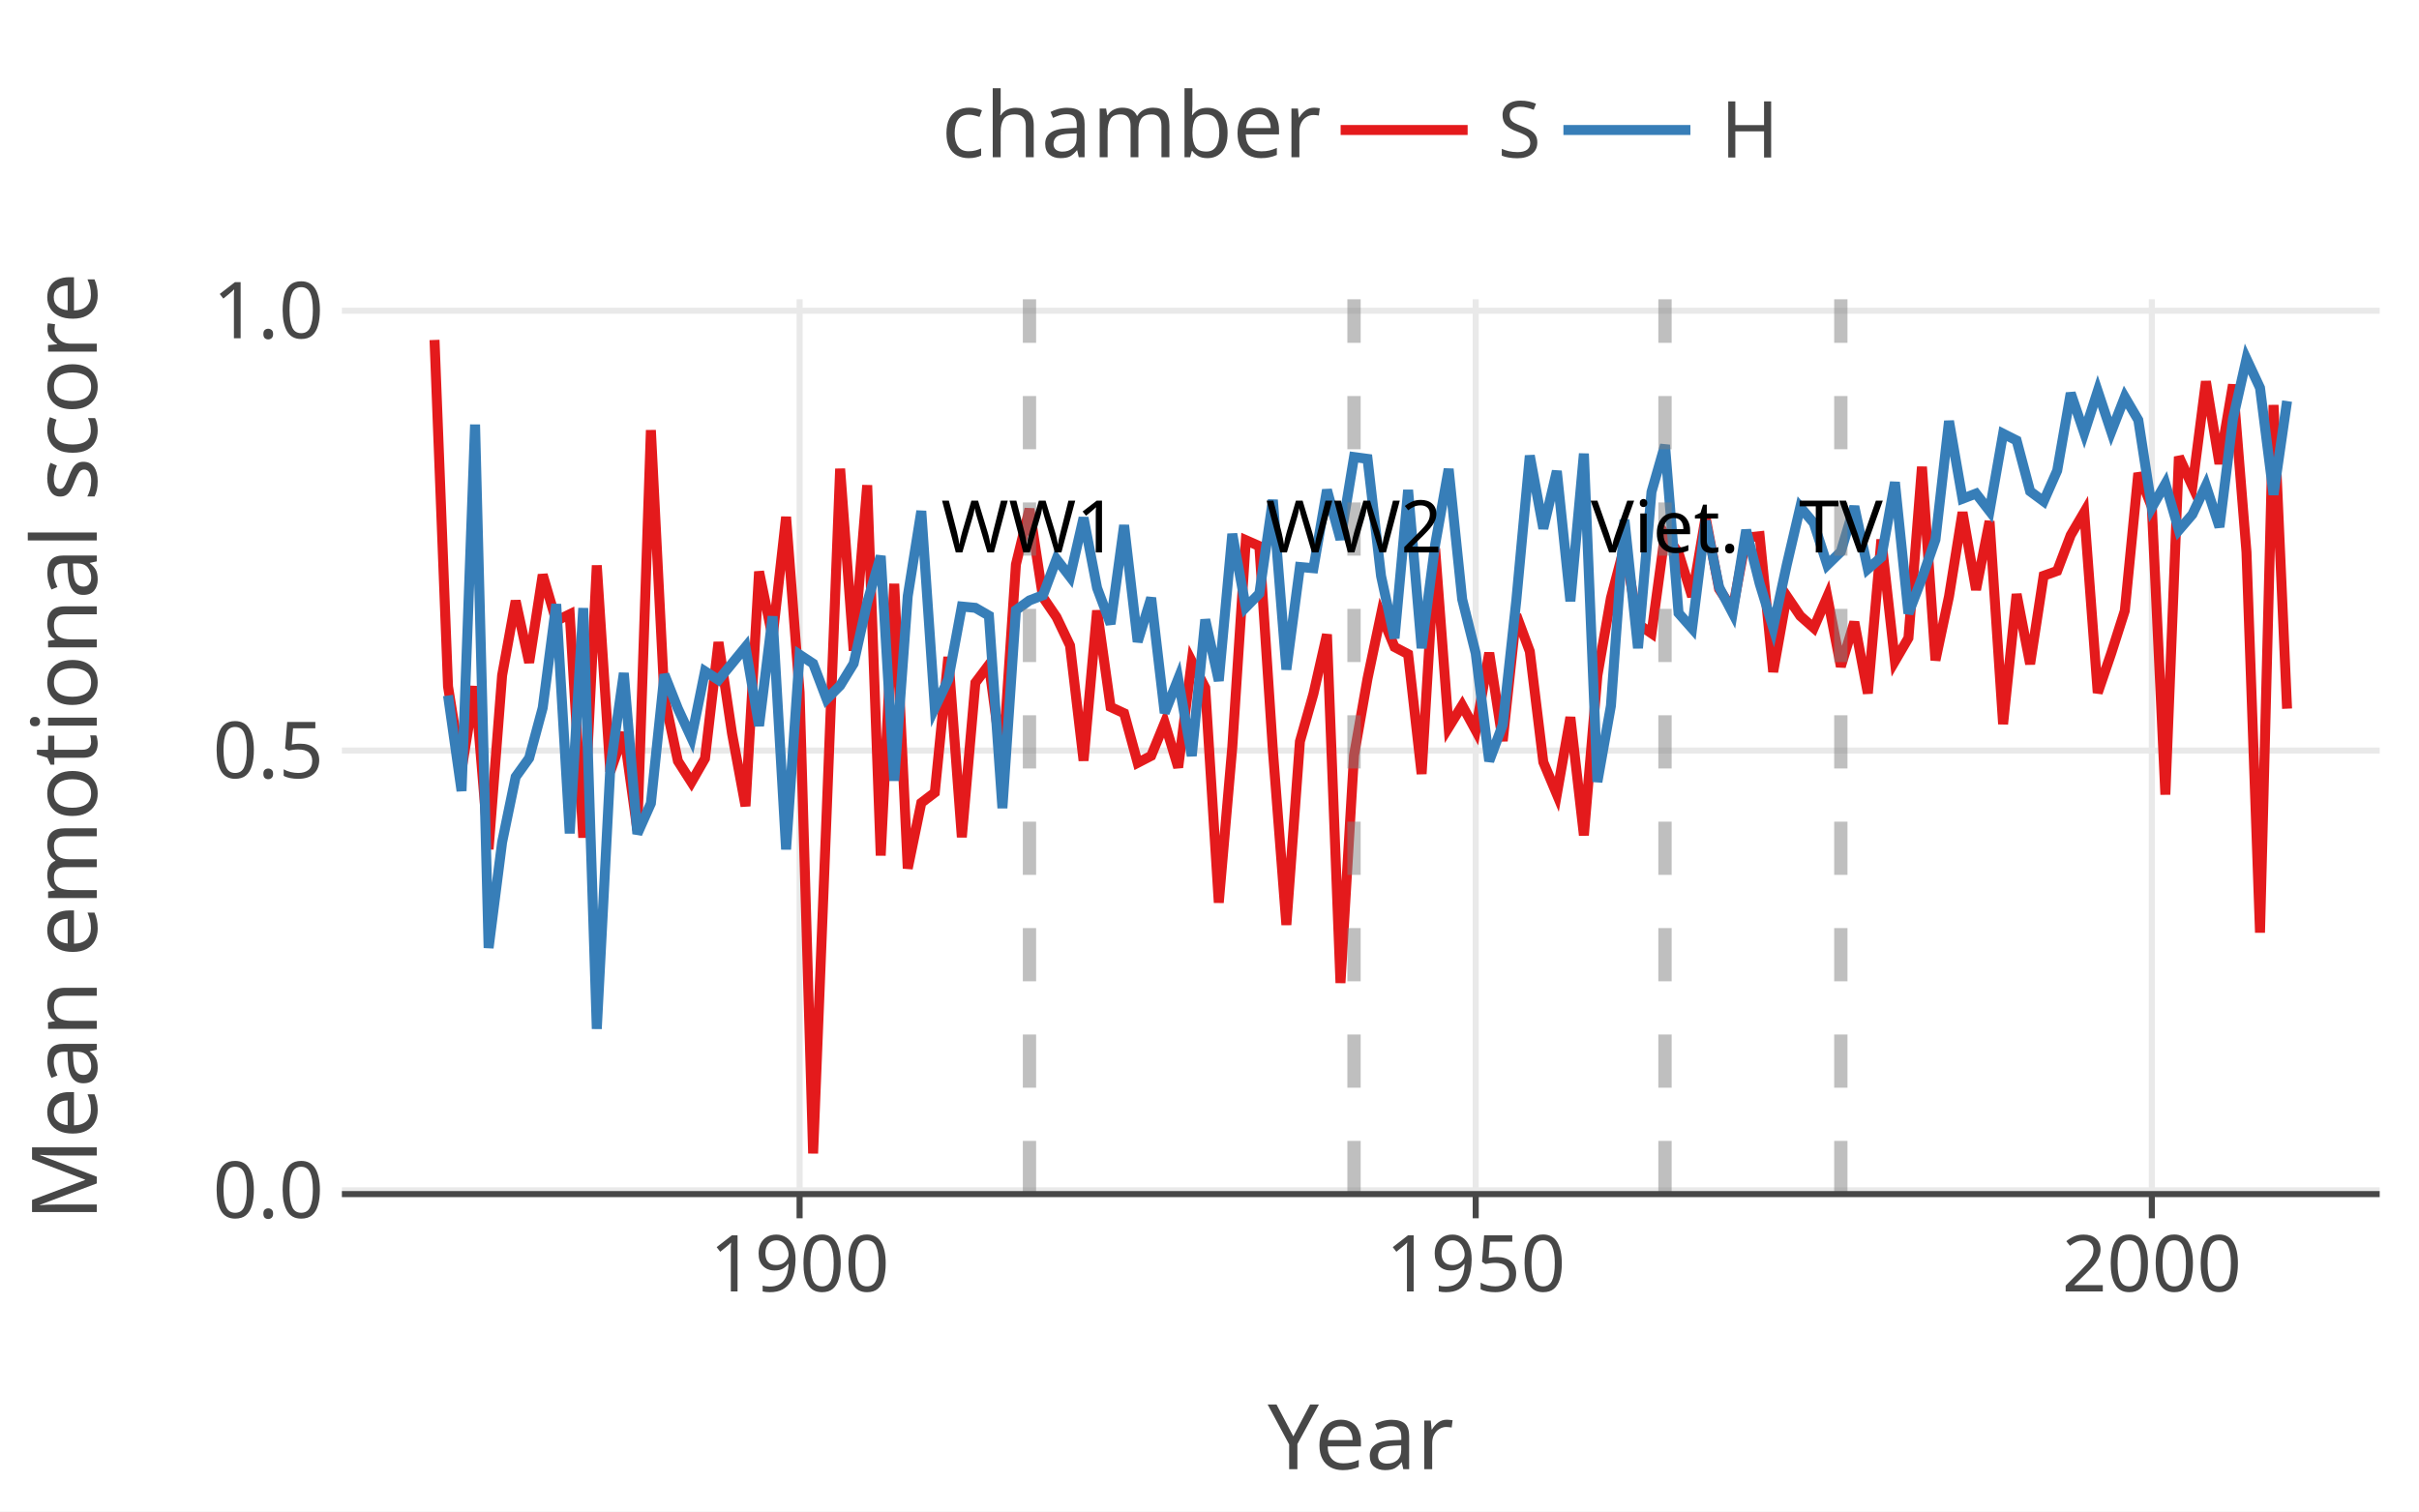
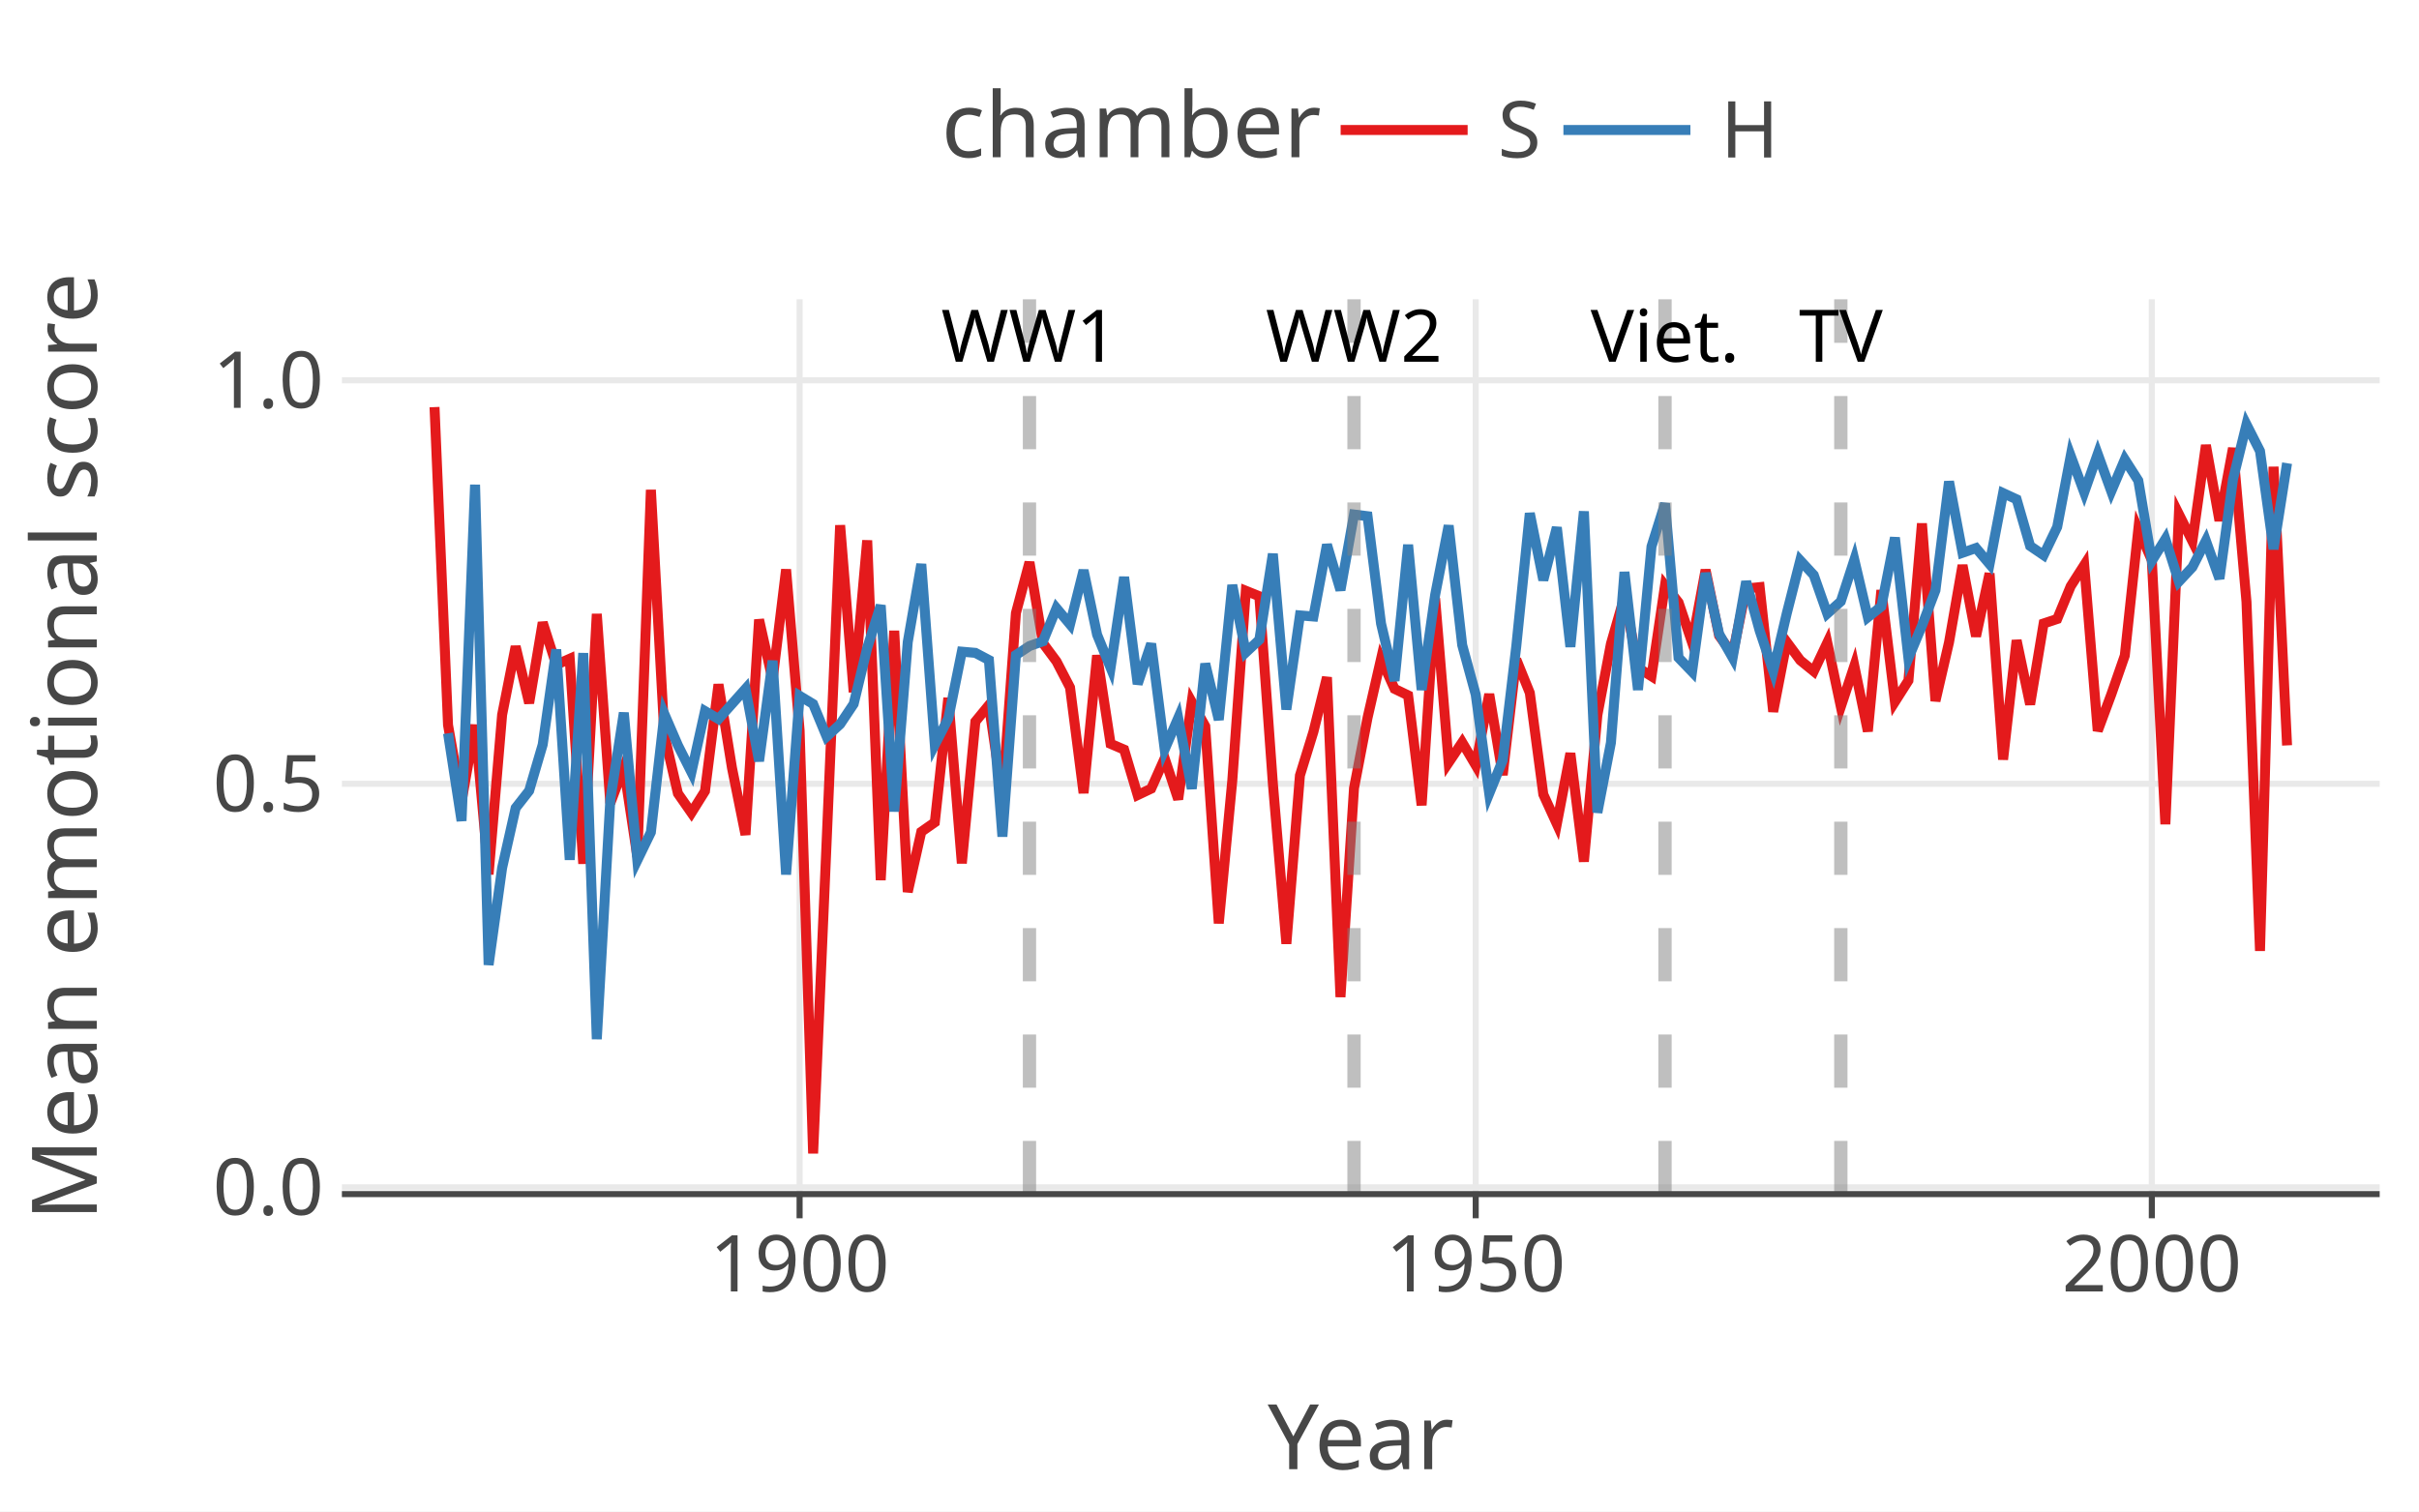
<svg xmlns="http://www.w3.org/2000/svg" display="block" class="plt-container" width="400.0" height="250.0">
  <style type="text/css">
  .plt-container {
   font-family: Lucida Grande, sans-serif;
   user-select: none;
   -webkit-user-select: none;
   -moz-user-select: none;
   -ms-user-select: none;
}
text {
   text-rendering: optimizeLegibility;
}
- #pBb8kV6 .plot-title {
+ #pdCtCiq .plot-title {
   fill: #474747;
   font-family: Lucida Grande, sans-serif;
   font-size: 16.0px;
   font-weight: normal;
   font-style: normal;   
}
- #pBb8kV6 .plot-subtitle {
+ #pdCtCiq .plot-subtitle {
   fill: #474747;
   font-family: Lucida Grande, sans-serif;
   font-size: 15.0px;
   font-weight: normal;
   font-style: normal;   
}
- #pBb8kV6 .plot-caption {
-    fill: #474747;
-    font-family: Lucida Grande, sans-serif;
-    font-size: 13.0px;
-    font-weight: normal;
-    font-style: normal;   
- }
- #pBb8kV6 .legend-title {
+ #pdCtCiq .plot-caption {
+    fill: #474747;
+    font-family: Lucida Grande, sans-serif;
+    font-size: 13.0px;
+    font-weight: normal;
+    font-style: normal;   
+ }
+ #pdCtCiq .legend-title {
   fill: #474747;
   font-family: Lucida Grande, sans-serif;
   font-size: 15.0px;
   font-weight: normal;
   font-style: normal;   
}
- #pBb8kV6 .legend-item {
-    fill: #474747;
-    font-family: Lucida Grande, sans-serif;
-    font-size: 13.0px;
-    font-weight: normal;
-    font-style: normal;   
- }
- #pBb8kV6 .axis-title-x {
+ #pdCtCiq .legend-item {
+    fill: #474747;
+    font-family: Lucida Grande, sans-serif;
+    font-size: 13.0px;
+    font-weight: normal;
+    font-style: normal;   
+ }
+ #pdCtCiq .axis-title-x {
   fill: #474747;
   font-family: Lucida Grande, sans-serif;
   font-size: 15.0px;
   font-weight: normal;
   font-style: normal;   
}
- #pBb8kV6 .axis-text-x {
-    fill: #474747;
-    font-family: Lucida Grande, sans-serif;
-    font-size: 13.0px;
-    font-weight: normal;
-    font-style: normal;   
- }
- #d0RDeQa .axis-tooltip-text-x {
+ #pdCtCiq .axis-text-x {
+    fill: #474747;
+    font-family: Lucida Grande, sans-serif;
+    font-size: 13.0px;
+    font-weight: normal;
+    font-style: normal;   
+ }
+ #dyPScKR .axis-tooltip-text-x {
   fill: #ffffff;
   font-family: Lucida Grande, sans-serif;
   font-size: 13.0px;
   font-weight: normal;
   font-style: normal;   
}
- #pBb8kV6 .axis-title-y {
+ #pdCtCiq .axis-title-y {
   fill: #474747;
   font-family: Lucida Grande, sans-serif;
   font-size: 15.0px;
   font-weight: normal;
   font-style: normal;   
}
- #pBb8kV6 .axis-text-y {
-    fill: #474747;
-    font-family: Lucida Grande, sans-serif;
-    font-size: 13.0px;
-    font-weight: normal;
-    font-style: normal;   
- }
- #d0RDeQa .axis-tooltip-text-y {
+ #pdCtCiq .axis-text-y {
+    fill: #474747;
+    font-family: Lucida Grande, sans-serif;
+    font-size: 13.0px;
+    font-weight: normal;
+    font-style: normal;   
+ }
+ #dyPScKR .axis-tooltip-text-y {
   fill: #ffffff;
   font-family: Lucida Grande, sans-serif;
   font-size: 13.0px;
   font-weight: normal;
   font-style: normal;   
}
- #pBb8kV6 .facet-strip-text-x {
-    fill: #474747;
-    font-family: Lucida Grande, sans-serif;
-    font-size: 13.0px;
-    font-weight: normal;
-    font-style: normal;   
- }
- #pBb8kV6 .facet-strip-text-y {
-    fill: #474747;
-    font-family: Lucida Grande, sans-serif;
-    font-size: 13.0px;
-    font-weight: normal;
-    font-style: normal;   
- }
- #d0RDeQa .tooltip-text {
-    fill: #474747;
-    font-family: Lucida Grande, sans-serif;
-    font-size: 13.0px;
-    font-weight: normal;
-    font-style: normal;   
- }
- #d0RDeQa .tooltip-title {
+ #pdCtCiq .facet-strip-text-x {
+    fill: #474747;
+    font-family: Lucida Grande, sans-serif;
+    font-size: 13.0px;
+    font-weight: normal;
+    font-style: normal;   
+ }
+ #pdCtCiq .facet-strip-text-y {
+    fill: #474747;
+    font-family: Lucida Grande, sans-serif;
+    font-size: 13.0px;
+    font-weight: normal;
+    font-style: normal;   
+ }
+ #dyPScKR .tooltip-text {
+    fill: #474747;
+    font-family: Lucida Grande, sans-serif;
+    font-size: 13.0px;
+    font-weight: normal;
+    font-style: normal;   
+ }
+ #dyPScKR .tooltip-title {
   fill: #474747;
   font-family: Lucida Grande, sans-serif;
   font-size: 13.0px;
   font-weight: bold;
   font-style: normal;   
}
- #d0RDeQa .tooltip-label {
+ #dyPScKR .tooltip-label {
   fill: #474747;
   font-family: Lucida Grande, sans-serif;
   font-size: 13.0px;
   font-weight: bold;
   font-style: normal;   
}

  </style>
-   <g id="pBb8kV6">
+   <g id="pdCtCiq">
    <path fill-rule="evenodd" fill="rgb(255,255,255)" fill-opacity="1.0" d="M0.0 0.0 L0.0 250.0 L400.0 250.0 L400.0 0.0 Z">
    </path>
    <g transform="translate(29.5 49.5 ) ">
      <g>
        <g transform="translate(27.0347 0.0 ) ">
          <g>
            <line x1="75.686" y1="0.0" x2="75.686" y2="148.0" stroke="rgb(233,233,233)" stroke-opacity="1.0" stroke-width="1.0" fill="none">
            </line>
            <line x1="187.485" y1="0.0" x2="187.485" y2="148.0" stroke="rgb(233,233,233)" stroke-opacity="1.0" stroke-width="1.0" fill="none">
            </line>
            <line x1="299.285" y1="0.0" x2="299.285" y2="148.0" stroke="rgb(233,233,233)" stroke-opacity="1.0" stroke-width="1.0" fill="none">
            </line>
          </g>
        </g>
        <g transform="translate(27.0347 0.0 ) ">
          <g>
-             <line x1="0.0" y1="147.382" x2="336.965" y2="147.382" stroke="rgb(233,233,233)" stroke-opacity="1.0" stroke-width="1.0" fill="none">
-             </line>
-             <line x1="0.0" y1="74.639" x2="336.965" y2="74.639" stroke="rgb(233,233,233)" stroke-opacity="1.0" stroke-width="1.0" fill="none">
-             </line>
-             <line x1="0.0" y1="1.897" x2="336.965" y2="1.897" stroke="rgb(233,233,233)" stroke-opacity="1.0" stroke-width="1.0" fill="none">
+             <line x1="0.0" y1="146.878" x2="336.965" y2="146.878" stroke="rgb(233,233,233)" stroke-opacity="1.0" stroke-width="1.0" fill="none">
+             </line>
+             <line x1="0.0" y1="80.139" x2="336.965" y2="80.139" stroke="rgb(233,233,233)" stroke-opacity="1.0" stroke-width="1.0" fill="none">
+             </line>
+             <line x1="0.0" y1="13.401" x2="336.965" y2="13.401" stroke="rgb(233,233,233)" stroke-opacity="1.0" stroke-width="1.0" fill="none">
            </line>
          </g>
        </g>
      </g>
-       <g clip-path="url(#c7Hlv0E)" clip-bounds-jfx="[rect (27.035, 0.0), (336.965, 148.0)]">
+       <g clip-path="url(#cr7aR07)" clip-bounds-jfx="[rect (27.035, 0.0), (336.965, 148.0)]">
        <g transform="translate(27.0347 0.0 ) ">
          <g>
            <g>
              <g>
-                 <path d="M15.317 6.727 L15.317 6.727 L17.551 64.041 L19.786 77.856 L22.02 64.029 L24.261 90.954 L26.495 62.196 L28.73 49.873 L30.964 60.093 L33.205 45.56 L35.44 53.18 L37.674 52.098 L39.909 89.047 L42.149 44.016 L44.384 78.128 L46.618 71.674 L48.853 87.776 L51.094 21.645 L53.328 65.85 L55.563 76.375 L57.797 79.867 L60.038 75.958 L62.272 56.718 L64.507 71.791 L66.741 83.831 L68.982 45.036 L71.216 55.921 L73.451 35.995 L75.686 65.021 L77.92 141.273 L80.155 85.047 L82.389 28.028 L84.624 58.114 L86.864 30.758 L89.099 92.002 L91.333 47.058 L93.568 94.14 L95.809 83.286 L98.043 81.581 L100.278 59.164 L102.512 88.97 L104.753 63.423 L106.987 60.456 L109.222 77.004 L111.456 43.861 L113.697 34.681 L115.931 49.294 L118.166 52.574 L120.401 57.268 L122.641 76.307 L124.876 51.481 L127.11 67.428 L129.345 68.471 L131.585 76.668 L133.82 75.511 L136.054 70.049 L138.289 77.437 L140.53 59.876 L142.764 64.261 L144.999 99.797 L147.233 74.072 L149.474 39.84 L151.708 40.825 L153.943 74.589 L156.177 103.468 L158.418 73.135 L160.653 65.252 L162.887 55.429 L165.122 113.078 L167.362 75.427 L169.597 62.737 L171.831 52.118 L174.066 57.514 L176.307 58.695 L178.541 78.505 L180.776 41.214 L183.01 70.808 L185.251 67.171 L187.485 71.296 L189.72 58.474 L191.954 73.053 L194.195 52.222 L196.43 58.245 L198.664 76.549 L200.899 81.877 L203.139 69.13 L205.374 88.659 L207.608 62.24 L209.843 49.406 L212.083 40.902 L214.318 53.712 L216.553 55.245 L218.787 38.846 L221.028 41.949 L223.262 49.164 L225.497 36.069 L227.731 47.929 L229.972 51.277 L232.206 39.423 L234.441 39.184 L236.675 61.632 L238.916 49.075 L241.151 52.373 L243.385 54.355 L245.62 49.196 L247.86 60.742 L250.095 53.383 L252.329 65.181 L254.564 39.737 L256.805 59.85 L259.039 56.017 L261.274 27.707 L263.508 59.711 L265.749 49.135 L267.983 35.233 L270.218 48.048 L272.452 36.701 L274.693 70.264 L276.928 48.769 L279.162 60.328 L281.397 45.733 L283.637 44.925 L285.872 39.02 L288.106 35.215 L290.341 65.093 L292.581 58.523 L294.816 51.523 L297.051 28.759 L299.285 34.325 L301.526 81.925 L303.76 26.033 L305.995 30.909 L308.229 13.587 L310.47 27.214 L312.704 14.115 L314.939 41.84 L317.174 104.759 L319.414 17.486 L321.649 67.713 " fill="none" stroke-width="1.65" stroke="rgb(228,26,28)" stroke-opacity="1.0">
+                 <path d="M15.317 17.833 L15.317 17.833 L17.551 70.415 L19.786 83.091 L22.02 70.404 L24.261 95.108 L26.495 68.723 L28.73 57.418 L30.964 66.793 L33.205 53.46 L35.44 60.452 L37.674 59.459 L39.909 93.358 L42.149 52.044 L44.384 83.341 L46.618 77.418 L48.853 92.191 L51.094 31.52 L53.328 72.076 L55.563 81.732 L57.797 84.935 L60.038 81.349 L62.272 63.698 L64.507 77.527 L66.741 88.573 L68.982 52.98 L71.216 62.966 L73.451 44.685 L75.686 71.315 L77.92 141.273 L80.155 89.688 L82.389 37.376 L84.624 64.978 L86.864 39.88 L89.099 96.069 L91.333 54.835 L93.568 98.031 L95.809 88.073 L98.043 86.508 L100.278 65.941 L102.512 93.287 L104.753 69.848 L106.987 67.126 L109.222 82.309 L111.456 51.902 L113.697 43.48 L115.931 56.886 L118.166 59.895 L120.401 64.202 L122.641 81.67 L124.876 58.893 L127.11 73.523 L129.345 74.481 L131.585 82.001 L133.82 80.939 L136.054 75.928 L138.289 82.706 L140.53 66.595 L142.764 70.617 L144.999 103.22 L147.233 79.619 L149.474 48.213 L151.708 49.117 L153.943 80.093 L156.177 106.589 L158.418 78.76 L160.653 71.526 L162.887 62.515 L165.122 115.405 L167.362 80.862 L169.597 69.219 L171.831 59.477 L174.066 64.428 L176.307 65.512 L178.541 83.686 L180.776 49.473 L183.01 76.625 L185.251 73.288 L187.485 77.072 L189.72 65.308 L191.954 78.684 L194.195 59.572 L196.43 65.098 L198.664 81.891 L200.899 86.78 L203.139 75.085 L205.374 93.002 L207.608 68.763 L209.843 56.989 L212.083 49.187 L214.318 60.94 L216.553 62.346 L218.787 47.301 L221.028 50.147 L223.262 56.767 L225.497 44.753 L227.731 55.634 L229.972 58.706 L232.206 47.83 L234.441 47.611 L236.675 68.205 L238.916 56.685 L241.151 59.711 L243.385 61.529 L245.62 56.796 L247.86 67.39 L250.095 60.638 L252.329 71.462 L254.564 48.118 L256.805 66.571 L259.039 63.054 L261.274 37.081 L263.508 66.443 L265.749 56.741 L267.983 43.986 L270.218 55.743 L272.452 45.332 L274.693 76.125 L276.928 56.405 L279.162 67.009 L281.397 53.619 L283.637 52.878 L285.872 47.461 L288.106 43.969 L290.341 71.381 L292.581 65.354 L294.816 58.931 L297.051 38.046 L299.285 43.153 L301.526 86.823 L303.76 35.545 L305.995 40.019 L308.229 24.127 L310.47 36.628 L312.704 24.611 L314.939 50.048 L317.174 107.773 L319.414 27.703 L321.649 73.785 " fill="none" stroke-width="1.65" stroke="rgb(228,26,28)" stroke-opacity="1.0">
                </path>
              </g>
              <g>
-                 <path d="M17.551 65.534 L17.551 65.534 L19.786 81.325 L22.02 20.721 L24.261 107.287 L26.495 89.796 L28.73 78.998 L30.964 75.889 L33.205 67.571 L35.44 50.422 L37.674 88.338 L39.909 51.078 L42.149 120.672 L44.384 77.54 L46.618 61.821 L48.853 88.416 L51.094 83.375 L53.328 62.062 L55.563 67.704 L57.797 72.543 L60.038 61.53 L62.272 62.961 L66.741 57.512 L68.982 70.551 L71.216 52.452 L73.451 90.99 L75.686 58.782 L77.92 60.254 L80.155 66.13 L82.389 63.889 L84.624 60.247 L86.864 50.155 L89.099 42.455 L91.333 79.63 L93.568 49.096 L95.809 35.024 L98.043 67.591 L100.278 62.866 L102.512 50.818 L104.753 51.032 L106.987 52.322 L109.222 84.158 L111.456 51.422 L113.697 49.807 L115.931 48.944 L118.166 42.976 L120.401 45.89 L122.641 36.137 L124.876 47.748 L127.11 53.705 L129.345 37.368 L131.585 56.649 L133.82 49.378 L136.054 68.425 L138.289 62.776 L140.53 75.521 L142.764 52.975 L144.999 63.108 L147.233 38.808 L149.474 50.951 L151.708 48.67 L153.943 33.182 L156.177 61.24 L158.418 44.28 L160.653 44.48 L162.887 31.526 L165.122 39.726 L167.362 26.093 L169.597 26.395 L171.831 45.754 L174.066 56.069 L176.307 31.545 L178.541 57.704 L180.776 40.596 L183.01 28.074 L185.251 49.623 L187.485 58.549 L189.72 76.388 L191.954 70.38 L194.195 49.837 L196.43 25.86 L198.664 37.92 L200.899 28.41 L203.139 49.943 L205.374 25.53 L207.608 79.824 L209.843 67.238 L212.083 36.459 L214.318 57.704 L216.553 31.862 L218.787 24.107 L221.028 51.905 L223.262 54.436 L225.497 36.656 L227.731 47.618 L229.972 51.901 L232.206 38.168 L234.441 47.038 L236.675 54.311 L238.916 43.934 L241.151 34.374 L243.385 37.013 L245.62 43.95 L247.86 41.756 L250.095 34.264 L252.329 44.604 L254.564 42.66 L256.805 30.257 L259.039 51.971 L261.274 46.137 L263.508 39.753 L265.749 20.143 L267.983 32.989 L270.218 32.135 L272.452 35.02 L274.693 22.229 L276.928 23.354 L279.162 31.763 L281.397 33.417 L283.637 28.335 L285.872 15.519 L288.106 22.097 L290.341 15.173 L292.581 21.905 L294.816 16.166 L297.051 19.979 L299.285 34.455 L301.526 30.522 L303.76 38.185 L305.995 35.579 L308.229 30.82 L310.47 37.666 L312.704 19.768 L314.939 9.86 L317.174 14.655 L319.414 32.32 L321.649 16.84 " fill="none" stroke-width="1.65" stroke="rgb(55,126,184)" stroke-opacity="1.0">
+                 <path d="M17.551 71.785 L17.551 71.785 L19.786 86.273 L22.02 30.672 L24.261 110.092 L26.495 94.045 L28.73 84.138 L30.964 81.286 L33.205 73.655 L35.44 57.921 L37.674 92.707 L39.909 58.523 L42.149 122.372 L44.384 82.801 L46.618 68.379 L48.853 92.779 L51.094 88.154 L53.328 68.6 L55.563 73.777 L57.797 78.216 L60.038 68.112 L62.272 69.425 L66.741 64.425 L68.982 76.389 L71.216 59.783 L73.451 95.14 L75.686 65.591 L77.92 66.942 L80.155 72.332 L82.389 70.276 L84.624 66.935 L86.864 57.676 L89.099 50.612 L91.333 84.718 L93.568 56.705 L95.809 43.794 L98.043 73.673 L100.278 69.337 L102.512 58.285 L104.753 58.481 L106.987 59.665 L109.222 88.873 L111.456 58.838 L113.697 57.357 L115.931 56.565 L118.166 51.09 L120.401 53.763 L122.641 44.815 L124.876 55.467 L127.11 60.933 L129.345 45.945 L131.585 63.634 L133.82 56.963 L136.054 74.438 L138.289 69.255 L140.53 80.948 L142.764 60.263 L144.999 69.559 L147.233 47.266 L149.474 58.407 L151.708 56.314 L153.943 42.104 L156.177 67.846 L158.418 52.286 L160.653 52.469 L162.887 40.585 L165.122 48.108 L167.362 35.6 L169.597 35.877 L171.831 53.638 L174.066 63.102 L176.307 40.602 L178.541 64.602 L180.776 48.906 L183.01 37.418 L185.251 57.188 L187.485 65.377 L189.72 81.744 L191.954 76.231 L194.195 57.384 L196.43 35.387 L198.664 46.451 L200.899 37.726 L203.139 57.481 L205.374 35.083 L207.608 84.896 L209.843 73.349 L212.083 45.111 L214.318 64.602 L216.553 40.893 L218.787 33.778 L221.028 59.281 L223.262 61.604 L225.497 45.291 L227.731 55.349 L229.972 59.278 L232.206 46.678 L234.441 54.817 L236.675 61.489 L238.916 51.969 L241.151 43.197 L243.385 45.618 L245.62 51.983 L247.86 49.971 L250.095 43.096 L252.329 52.583 L254.564 50.8 L256.805 39.42 L259.039 59.343 L261.274 53.99 L263.508 48.132 L265.749 30.142 L267.983 41.927 L270.218 41.144 L272.452 43.79 L274.693 32.055 L276.928 33.087 L279.162 40.802 L281.397 42.32 L283.637 37.657 L285.872 25.899 L288.106 31.934 L290.341 25.581 L292.581 31.758 L294.816 26.492 L297.051 29.991 L299.285 43.272 L301.526 39.664 L303.76 46.694 L305.995 44.303 L308.229 39.937 L310.47 46.218 L312.704 29.797 L314.939 20.708 L317.174 25.106 L319.414 41.313 L321.649 27.111 " fill="none" stroke-width="1.65" stroke="rgb(55,126,184)" stroke-opacity="1.0">
                </path>
              </g>
            </g>
            <g>
              <line x1="113.697" y1="148.0" x2="113.697" y2="-2.842170943040401E-14" stroke="rgb(128,128,128)" stroke-opacity="0.5" fill="none" stroke-width="2.2" stroke-dasharray="8.8,8.8">
              </line>
            </g>
            <g>
-               <g transform="rotate(0.0 113.697 38.26802 ) ">
-                 <g transform="translate(113.697 41.86802 ) ">
+               <g transform="rotate(0.0 113.697 6.727273 ) ">
+                 <g transform="translate(113.697 10.32727 ) ">
                  <text style="fill:#000000;font-size:12.0px;font-family:sans-serif;" fill-opacity="1.0" y="0.0" text-anchor="middle">
                    <tspan>WW1</tspan>
                  </text>
                </g>
              </g>
            </g>
            <g>
              <line x1="167.362" y1="148.0" x2="167.362" y2="-2.842170943040401E-14" stroke="rgb(128,128,128)" stroke-opacity="0.5" fill="none" stroke-width="2.2" stroke-dasharray="8.8,8.8">
              </line>
            </g>
            <g>
-               <g transform="rotate(0.0 167.3623 38.26802 ) ">
-                 <g transform="translate(167.3623 41.86802 ) ">
+               <g transform="rotate(0.0 167.3623 6.727273 ) ">
+                 <g transform="translate(167.3623 10.32727 ) ">
                  <text style="fill:#000000;font-size:12.0px;font-family:sans-serif;" fill-opacity="1.0" y="0.0" text-anchor="middle">
                    <tspan>WW2</tspan>
                  </text>
                </g>
              </g>
            </g>
            <g>
              <line x1="218.787" y1="148.0" x2="218.787" y2="-2.842170943040401E-14" stroke="rgb(128,128,128)" stroke-opacity="0.5" fill="none" stroke-width="2.2" stroke-dasharray="8.8,8.8">
              </line>
            </g>
            <g>
-               <g transform="rotate(0.0 218.787 38.26802 ) ">
-                 <g transform="translate(218.787 41.86802 ) ">
+               <g transform="rotate(0.0 218.787 6.727273 ) ">
+                 <g transform="translate(218.787 10.32727 ) ">
                  <text style="fill:#000000;font-size:12.0px;font-family:sans-serif;" fill-opacity="1.0" y="0.0" text-anchor="middle">
                    <tspan>Viet.</tspan>
                  </text>
                </g>
              </g>
            </g>
            <g>
              <line x1="247.86" y1="148.0" x2="247.86" y2="-2.842170943040401E-14" stroke="rgb(128,128,128)" stroke-opacity="0.5" fill="none" stroke-width="2.2" stroke-dasharray="8.8,8.8">
              </line>
            </g>
            <g>
-               <g transform="rotate(0.0 247.8604 38.26802 ) ">
-                 <g transform="translate(247.8604 41.86802 ) ">
+               <g transform="rotate(0.0 247.8604 6.727273 ) ">
+                 <g transform="translate(247.8604 10.32727 ) ">
                  <text style="fill:#000000;font-size:12.0px;font-family:sans-serif;" fill-opacity="1.0" y="0.0" text-anchor="middle">
                    <tspan>TV</tspan>
                  </text>
                </g>
              </g>
            </g>
          </g>
        </g>
        <defs>
-           <clipPath id="cdHEpiT">
-             <rect x="27.035" y="0.0" width="336.965" height="148.0">
-             </rect>
-           </clipPath>
-         </defs>
-         <defs>
-           <clipPath id="cL5z6ig">
-             <rect x="27.035" y="0.0" width="336.965" height="148.0">
-             </rect>
-           </clipPath>
-         </defs>
-         <defs>
-           <clipPath id="cMBbTGt">
-             <rect x="27.035" y="0.0" width="336.965" height="148.0">
-             </rect>
-           </clipPath>
-         </defs>
-         <defs>
-           <clipPath id="cPYl8oQ">
-             <rect x="27.035" y="0.0" width="336.965" height="148.0">
-             </rect>
-           </clipPath>
-         </defs>
-         <defs>
-           <clipPath id="cSbFcCJ">
-             <rect x="27.035" y="0.0" width="336.965" height="148.0">
-             </rect>
-           </clipPath>
-         </defs>
-         <defs>
-           <clipPath id="c2BsFet">
-             <rect x="27.035" y="0.0" width="336.965" height="148.0">
-             </rect>
-           </clipPath>
-         </defs>
-         <defs>
-           <clipPath id="clMPLT5">
-             <rect x="27.035" y="0.0" width="336.965" height="148.0">
-             </rect>
-           </clipPath>
-         </defs>
-         <defs>
-           <clipPath id="cpbeHzU">
-             <rect x="27.035" y="0.0" width="336.965" height="148.0">
-             </rect>
-           </clipPath>
-         </defs>
-         <defs>
-           <clipPath id="c7Hlv0E">
+           <clipPath id="cMO733V">
+             <rect x="27.035" y="0.0" width="336.965" height="148.0">
+             </rect>
+           </clipPath>
+         </defs>
+         <defs>
+           <clipPath id="cQqGZIu">
+             <rect x="27.035" y="0.0" width="336.965" height="148.0">
+             </rect>
+           </clipPath>
+         </defs>
+         <defs>
+           <clipPath id="c64rJJC">
+             <rect x="27.035" y="0.0" width="336.965" height="148.0">
+             </rect>
+           </clipPath>
+         </defs>
+         <defs>
+           <clipPath id="c6wu3LS">
+             <rect x="27.035" y="0.0" width="336.965" height="148.0">
+             </rect>
+           </clipPath>
+         </defs>
+         <defs>
+           <clipPath id="cXJzhwV">
+             <rect x="27.035" y="0.0" width="336.965" height="148.0">
+             </rect>
+           </clipPath>
+         </defs>
+         <defs>
+           <clipPath id="cpG8iuZ">
+             <rect x="27.035" y="0.0" width="336.965" height="148.0">
+             </rect>
+           </clipPath>
+         </defs>
+         <defs>
+           <clipPath id="cWDjhHl">
+             <rect x="27.035" y="0.0" width="336.965" height="148.0">
+             </rect>
+           </clipPath>
+         </defs>
+         <defs>
+           <clipPath id="cTu60YK">
+             <rect x="27.035" y="0.0" width="336.965" height="148.0">
+             </rect>
+           </clipPath>
+         </defs>
+         <defs>
+           <clipPath id="cr7aR07">
            <rect x="27.035" y="0.0" width="336.965" height="148.0">
            </rect>
          </clipPath>
        </defs>
      </g>
      <g>
        <g transform="translate(27.0347 148.0 ) ">
          <g transform="translate(75.68554 0.0 ) ">
            <line stroke-width="1.0" stroke="rgb(71,71,71)" stroke-opacity="1.0" x2="0.0" y2="4.0">
            </line>
            <g transform="translate(0.0 7.0 ) ">
              <text class="axis-text-x" text-anchor="middle" dy="0.7em">
                <tspan>1900</tspan>
              </text>
            </g>
          </g>
          <g transform="translate(187.4853 0.0 ) ">
            <line stroke-width="1.0" stroke="rgb(71,71,71)" stroke-opacity="1.0" x2="0.0" y2="4.0">
            </line>
            <g transform="translate(0.0 7.0 ) ">
              <text class="axis-text-x" text-anchor="middle" dy="0.7em">
                <tspan>1950</tspan>
              </text>
            </g>
          </g>
          <g transform="translate(299.2851 0.0 ) ">
            <line stroke-width="1.0" stroke="rgb(71,71,71)" stroke-opacity="1.0" x2="0.0" y2="4.0">
            </line>
            <g transform="translate(0.0 7.0 ) ">
              <text class="axis-text-x" text-anchor="middle" dy="0.7em">
                <tspan>2000</tspan>
              </text>
            </g>
          </g>
          <line x1="0.0" y1="0.0" x2="336.965" y2="0.0" stroke-width="1.0" stroke="rgb(71,71,71)" stroke-opacity="1.0">
          </line>
        </g>
        <g transform="translate(27.0347 0.0 ) ">
-           <g transform="translate(0.0 147.382 ) ">
+           <g transform="translate(0.0 146.8777 ) ">
            <g transform="translate(-3.0 0.0 ) ">
              <text class="axis-text-y" text-anchor="end" dy="0.35em">
                <tspan>0.0</tspan>
              </text>
            </g>
          </g>
-           <g transform="translate(0.0 74.63934 ) ">
+           <g transform="translate(0.0 80.1394 ) ">
            <g transform="translate(-3.0 0.0 ) ">
              <text class="axis-text-y" text-anchor="end" dy="0.35em">
                <tspan>0.5</tspan>
              </text>
            </g>
          </g>
-           <g transform="translate(0.0 1.896707 ) ">
+           <g transform="translate(0.0 13.4011 ) ">
            <g transform="translate(-3.0 0.0 ) ">
              <text class="axis-text-y" text-anchor="end" dy="0.35em">
                <tspan>1.0</tspan>
              </text>
            </g>
          </g>
        </g>
      </g>
    </g>
    <g transform="translate(16.0 123.5 ) rotate(-90.0 ) ">
      <text class="axis-title-y" y="0.0" text-anchor="middle">
        <tspan>Mean emotional score</tspan>
      </text>
    </g>
    <g transform="translate(225.0174 243.0 ) ">
      <text class="axis-title-x" y="0.0" text-anchor="middle">
        <tspan>Year</tspan>
      </text>
    </g>
    <g transform="translate(145.6745 0.0 ) ">
      <rect x="5.0" y="5.0" height="33.0" width="148.686" stroke="rgb(71,71,71)" stroke-opacity="1.0" stroke-width="0.0" fill="rgb(255,255,255)" fill-opacity="1.0">
      </rect>
      <g transform="translate(10.0 10.0 ) ">
        <g transform="translate(0.0 16.0 ) ">
          <text class="legend-title" y="0.0">
            <tspan>chamber</tspan>
          </text>
        </g>
        <g transform="translate(65.01 0.0 ) ">
          <g transform="">
            <g>
              <rect x="0.0" y="0.0" height="23.0" width="23.0" stroke-width="0.0" fill="rgb(255,255,255)" fill-opacity="1.0">
              </rect>
              <g transform="translate(1.0 1.0 ) ">
                <g>
                  <line x1="0.0" y1="10.5" x2="21.0" y2="10.5" stroke="rgb(228,26,28)" stroke-opacity="1.0" fill="rgb(255,255,255)" fill-opacity="1.0" stroke-width="1.65">
                  </line>
                </g>
              </g>
              <rect x="0.0" y="0.0" height="23.0" width="23.0" stroke="rgb(255,255,255)" stroke-opacity="1.0" stroke-width="1.0" fill-opacity="0.0">
              </rect>
            </g>
            <g transform="translate(26.9903 16.05 ) ">
              <text class="legend-item" y="0.0">
                <tspan>S</tspan>
              </text>
            </g>
          </g>
          <g transform="translate(36.83786 0.0 ) ">
            <g>
              <rect x="0.0" y="0.0" height="23.0" width="23.0" stroke-width="0.0" fill="rgb(255,255,255)" fill-opacity="1.0">
              </rect>
              <g transform="translate(1.0 1.0 ) ">
                <g>
                  <line x1="0.0" y1="10.5" x2="21.0" y2="10.5" stroke="rgb(55,126,184)" stroke-opacity="1.0" fill="rgb(255,255,255)" fill-opacity="1.0" stroke-width="1.65">
                  </line>
                </g>
              </g>
              <rect x="0.0" y="0.0" height="23.0" width="23.0" stroke="rgb(255,255,255)" stroke-opacity="1.0" stroke-width="1.0" fill-opacity="0.0">
              </rect>
            </g>
            <g transform="translate(26.9903 16.05 ) ">
              <text class="legend-item" y="0.0">
                <tspan>H</tspan>
              </text>
            </g>
          </g>
        </g>
      </g>
    </g>
    <path fill="rgb(0,0,0)" fill-opacity="0.0" stroke="rgb(71,71,71)" stroke-opacity="1.0" stroke-width="0.0" d="M0.0 0.0 L0.0 250.0 L400.0 250.0 L400.0 0.0 Z">
    </path>
  </g>
-   <g id="d0RDeQa">
+   <g id="dyPScKR">
  </g>
</svg>
